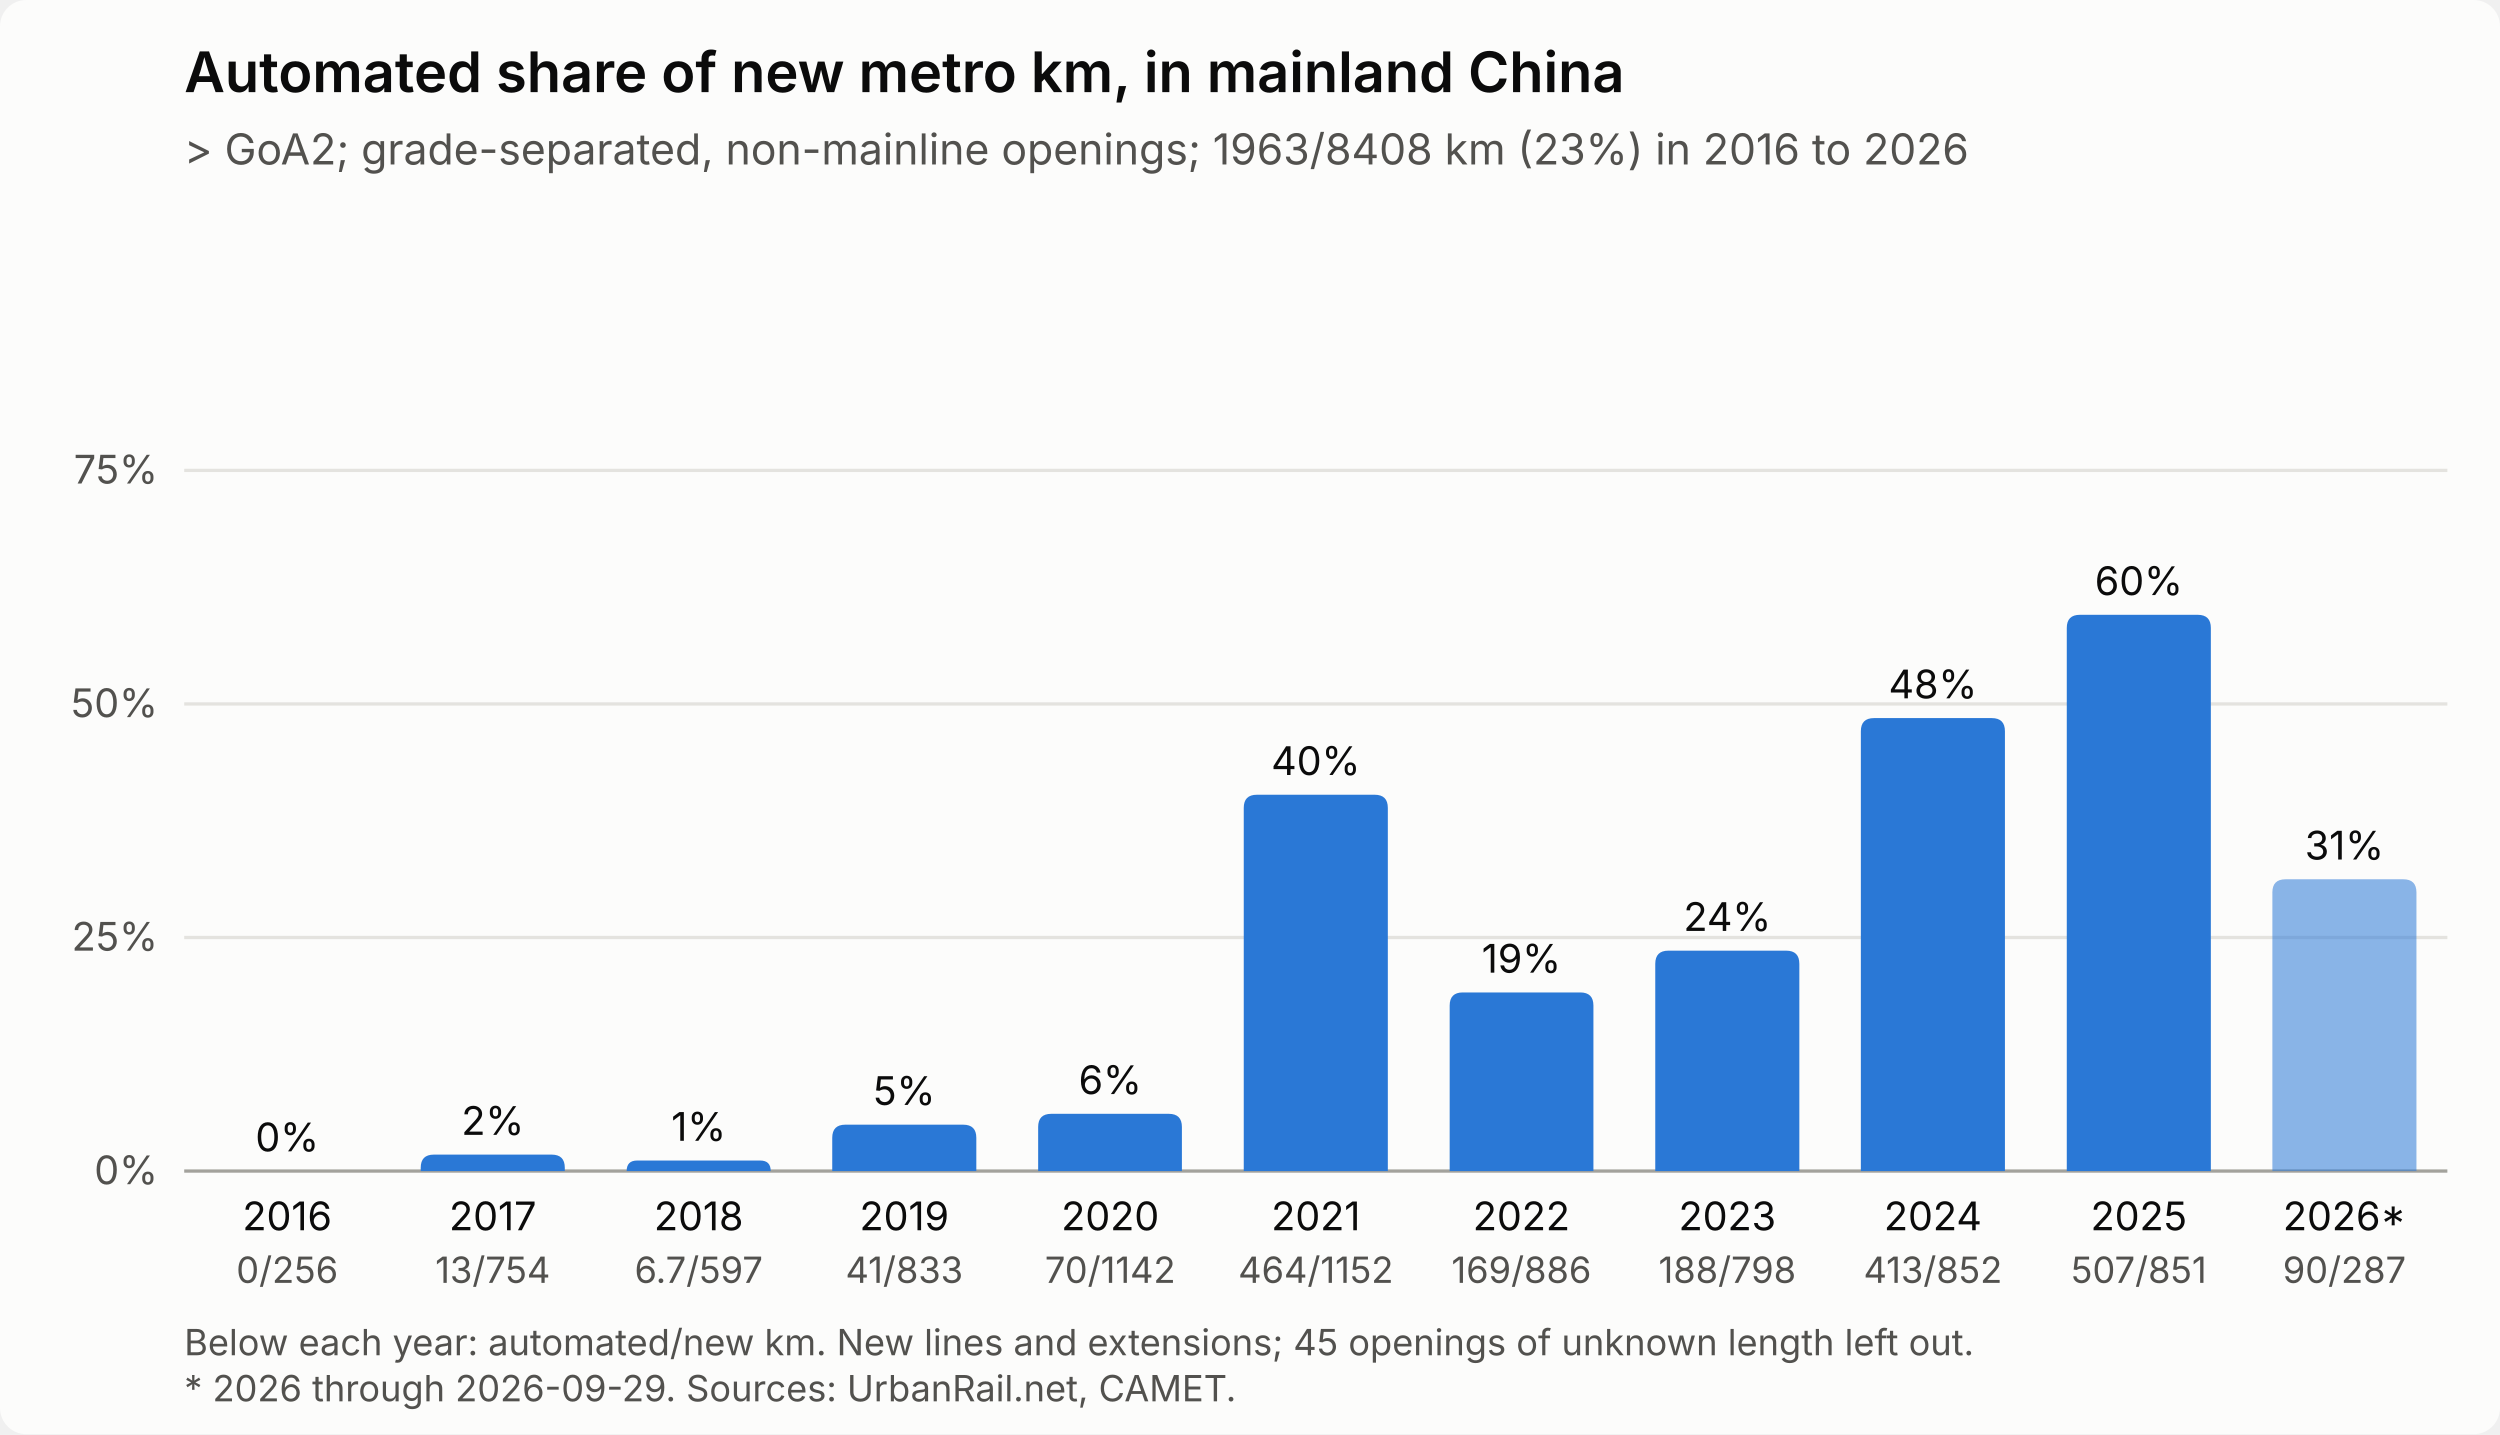
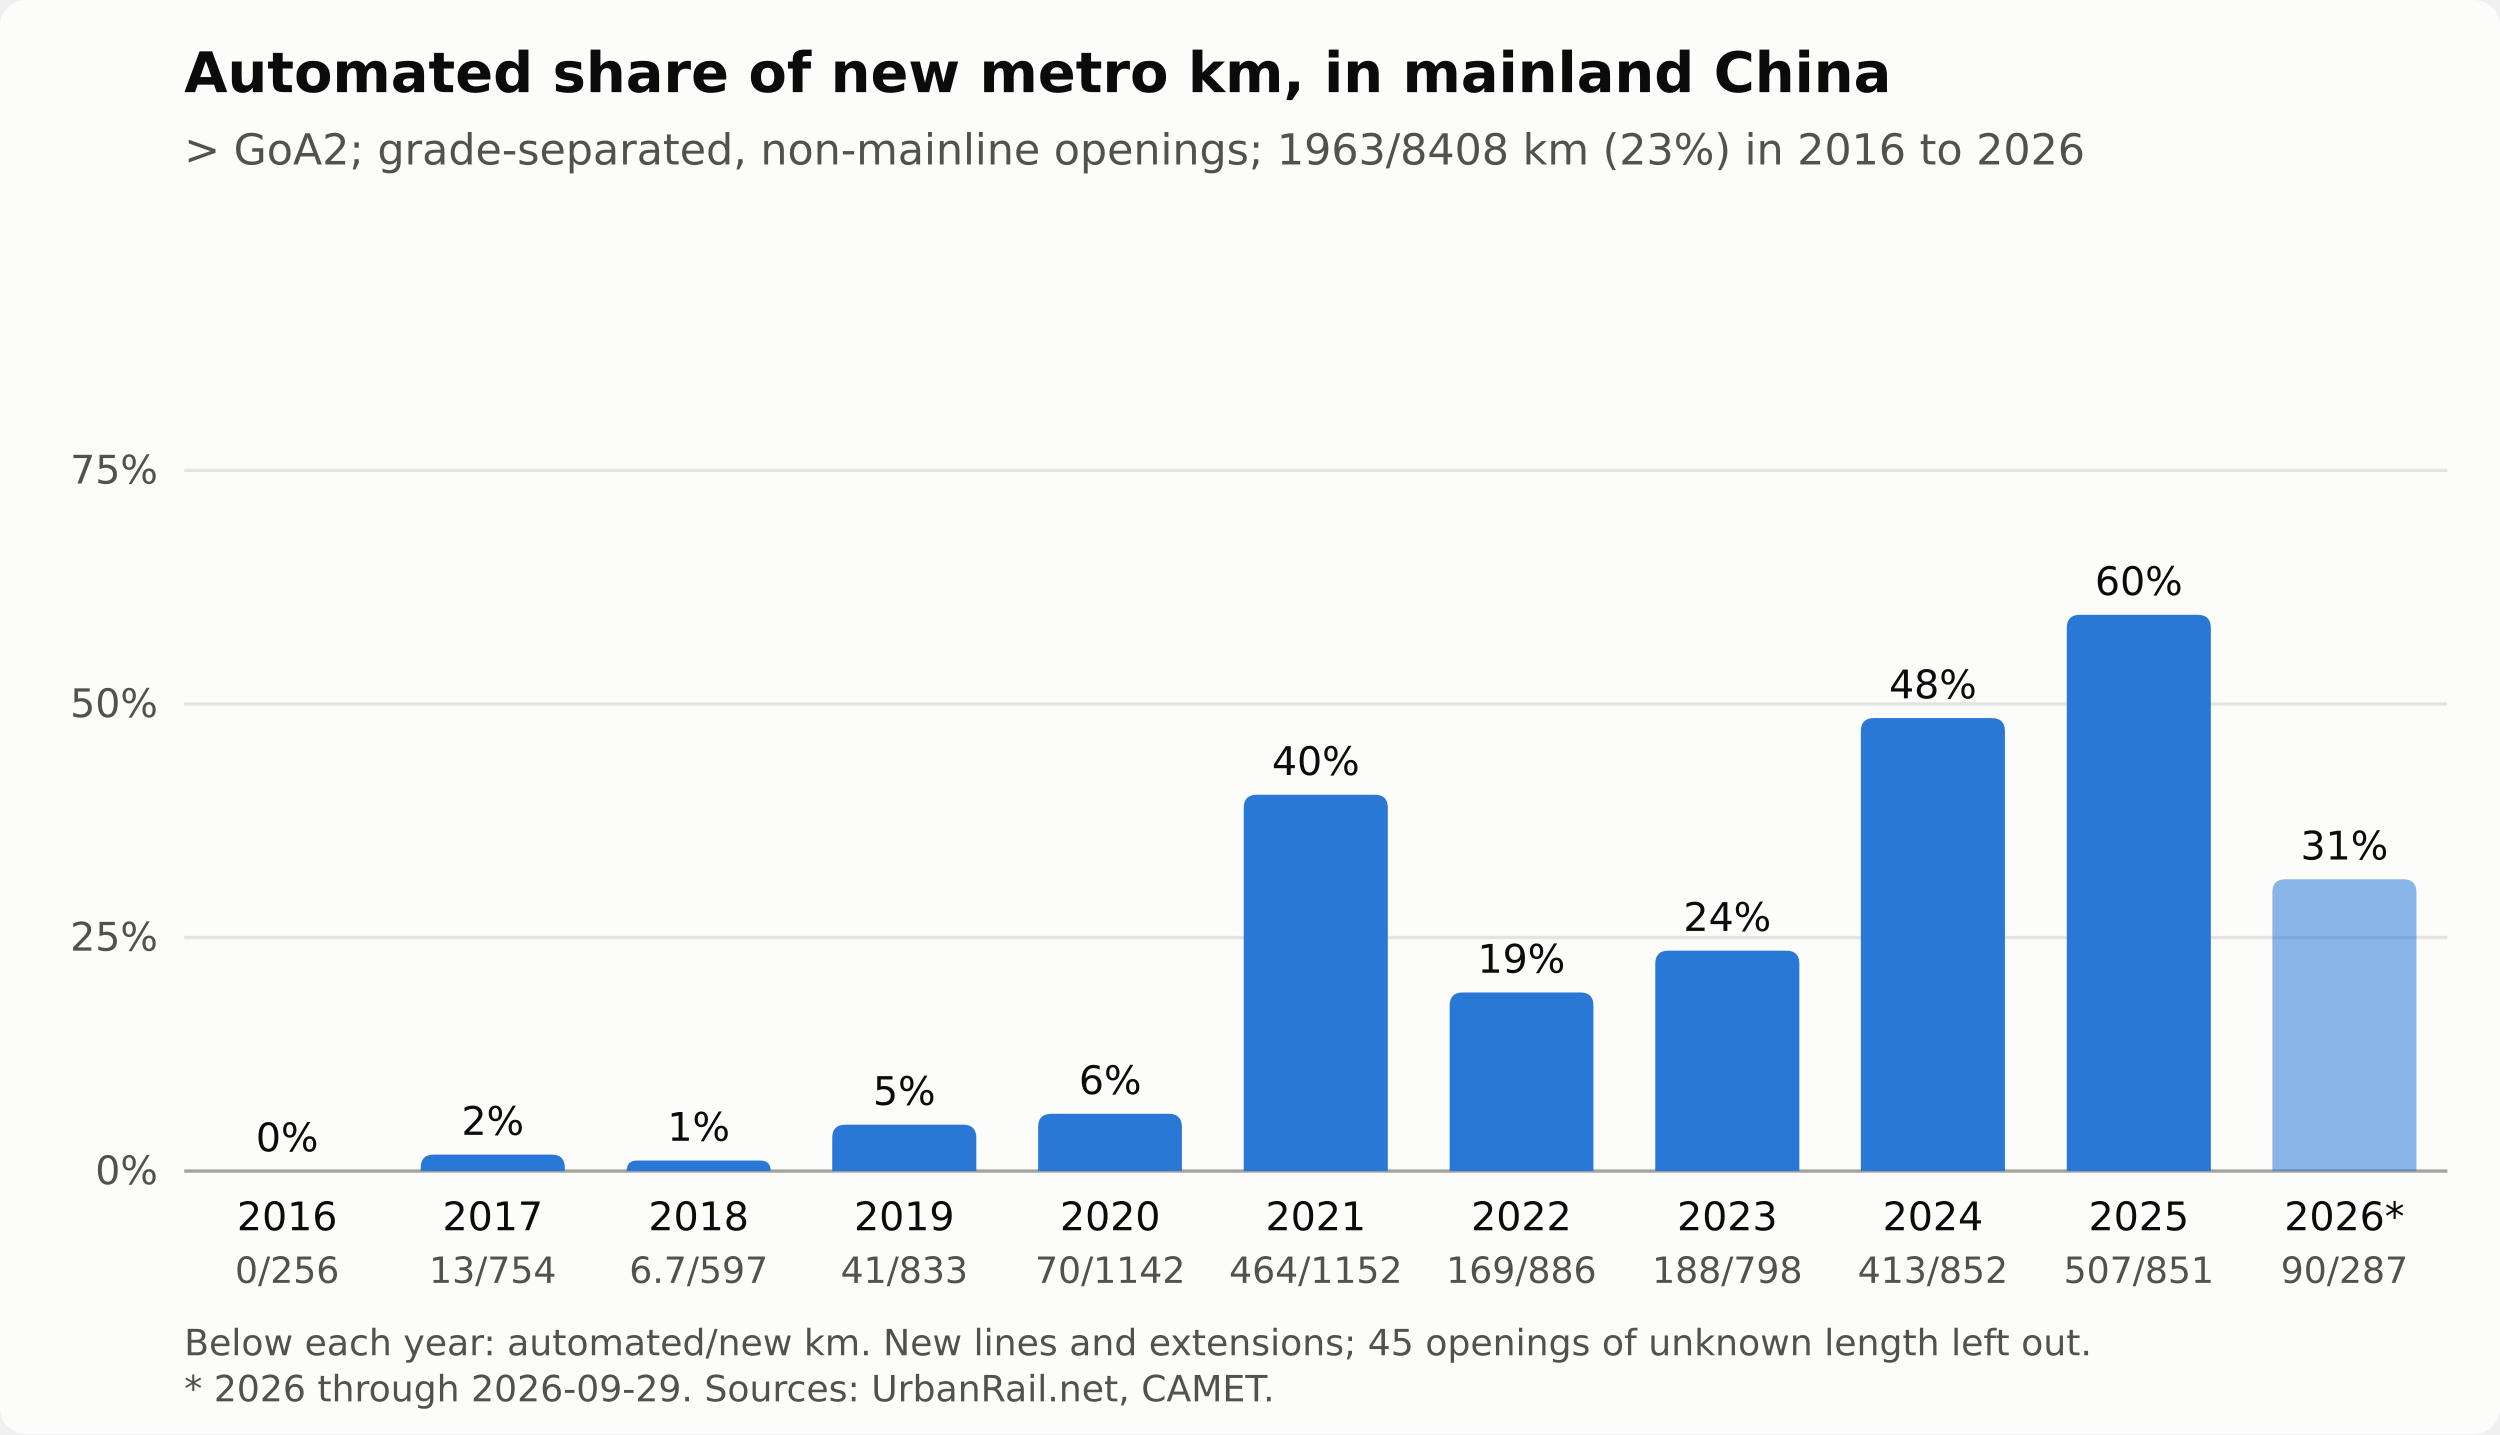
- <svg xmlns="http://www.w3.org/2000/svg" viewBox="0 0 760 436" width="760" height="436" role="img" aria-labelledby="t d" font-family="system-ui, -apple-system, Segoe UI, sans-serif">
+ <svg xmlns="http://www.w3.org/2000/svg" viewBox="0 0 760 436" width="760" height="436" role="img" aria-labelledby="t d" font-family="system-ui, -apple-system, Segoe UI, DejaVu Sans, sans-serif">
  <style>
.bg{fill:#fcfcfb}.bar{fill:#2a78d6}.bar.partial{fill-opacity:.55}
.grid{stroke:#e4e3df;stroke-width:1}.axis{stroke:#a3a29c;stroke-width:1}
.t1{fill:#0b0b0b}.t2{fill:#52514e}
@media (prefers-color-scheme: dark){
.bg{fill:#1a1a19}.bar{fill:#3987e5}.grid{stroke:#2e2e2c}.axis{stroke:#5d5c57}
.t1{fill:#ffffff}.t2{fill:#c3c2b7}}
</style>
  <rect class="bg" width="760" height="436" rx="8" />
  <text class="t1" x="56" y="28" font-size="17" font-weight="600">Automated share of new metro km, in mainland China</text>
  <text class="t2" x="56" y="50" font-size="13">&gt; GoA2; grade-separated, non-mainline openings; 1963/8408 km (23%) in 2016 to 2026</text>
  <line class="axis" x1="56" x2="744" y1="356.0" y2="356.0" />
  <text class="t2" x="48" y="360.0" font-size="12" text-anchor="end">0%</text>
  <line class="grid" x1="56" x2="744" y1="285.0" y2="285.0" />
  <text class="t2" x="48" y="289.0" font-size="12" text-anchor="end">25%</text>
  <line class="grid" x1="56" x2="744" y1="214.0" y2="214.0" />
  <text class="t2" x="48" y="218.0" font-size="12" text-anchor="end">50%</text>
  <line class="grid" x1="56" x2="744" y1="143.0" y2="143.0" />
  <text class="t2" x="48" y="147.0" font-size="12" text-anchor="end">75%</text>
  <g>
    <rect x="56.0" y="72" width="62.5" height="284" fill="transparent" />
    <path class="bar" d="M65.4,356.0 V356.0 Q65.4,356.0 65.4,356.0 H109.2 Q109.2,356.0 109.2,356.0 V356.0 Z" />
    <text class="t1" x="87.3" y="350.0" font-size="12" text-anchor="middle">0%</text>
  </g>
  <text class="t1" x="87.3" y="374.0" font-size="12" text-anchor="middle">2016</text>
  <text class="t2" x="87.3" y="390.0" font-size="11" text-anchor="middle">0/256</text>
  <g>
    <rect x="118.5" y="72" width="62.5" height="284" fill="transparent" />
    <path class="bar" d="M127.9,356.0 V355.0 Q127.9,351.0 131.9,351.0 H167.7 Q171.7,351.0 171.7,355.0 V356.0 Z" />
    <text class="t1" x="149.8" y="345.0" font-size="12" text-anchor="middle">2%</text>
  </g>
  <text class="t1" x="149.8" y="374.0" font-size="12" text-anchor="middle">2017</text>
  <text class="t2" x="149.8" y="390.0" font-size="11" text-anchor="middle">13/754</text>
  <g>
    <rect x="181.1" y="72" width="62.5" height="284" fill="transparent" />
    <path class="bar" d="M190.5,356.0 V356.0 Q190.5,352.8 193.7,352.8 H231.1 Q234.3,352.8 234.3,356.0 V356.0 Z" />
    <text class="t1" x="212.4" y="346.8" font-size="12" text-anchor="middle">1%</text>
  </g>
  <text class="t1" x="212.4" y="374.0" font-size="12" text-anchor="middle">2018</text>
  <text class="t2" x="212.4" y="390.0" font-size="11" text-anchor="middle">6.7/597</text>
  <g>
    <rect x="243.6" y="72" width="62.5" height="284" fill="transparent" />
    <path class="bar" d="M253.0,356.0 V345.9 Q253.0,341.9 257.0,341.9 H292.8 Q296.8,341.9 296.8,345.9 V356.0 Z" />
    <text class="t1" x="274.9" y="335.9" font-size="12" text-anchor="middle">5%</text>
  </g>
  <text class="t1" x="274.9" y="374.0" font-size="12" text-anchor="middle">2019</text>
  <text class="t2" x="274.9" y="390.0" font-size="11" text-anchor="middle">41/833</text>
  <g>
    <rect x="306.2" y="72" width="62.5" height="284" fill="transparent" />
    <path class="bar" d="M315.6,356.0 V342.6 Q315.6,338.6 319.6,338.6 H355.3 Q359.3,338.6 359.3,342.6 V356.0 Z" />
    <text class="t1" x="337.5" y="332.6" font-size="12" text-anchor="middle">6%</text>
  </g>
  <text class="t1" x="337.5" y="374.0" font-size="12" text-anchor="middle">2020</text>
  <text class="t2" x="337.5" y="390.0" font-size="11" text-anchor="middle">70/1142</text>
  <g>
    <rect x="368.7" y="72" width="62.5" height="284" fill="transparent" />
    <path class="bar" d="M378.1,356.0 V245.6 Q378.1,241.6 382.1,241.6 H417.9 Q421.9,241.6 421.9,245.6 V356.0 Z" />
    <text class="t1" x="400.0" y="235.6" font-size="12" text-anchor="middle">40%</text>
  </g>
  <text class="t1" x="400.0" y="374.0" font-size="12" text-anchor="middle">2021</text>
  <text class="t2" x="400.0" y="390.0" font-size="11" text-anchor="middle">464/1152</text>
  <g>
    <rect x="431.3" y="72" width="62.5" height="284" fill="transparent" />
    <path class="bar" d="M440.7,356.0 V305.7 Q440.7,301.7 444.7,301.7 H480.4 Q484.4,301.7 484.4,305.7 V356.0 Z" />
    <text class="t1" x="462.5" y="295.7" font-size="12" text-anchor="middle">19%</text>
  </g>
  <text class="t1" x="462.5" y="374.0" font-size="12" text-anchor="middle">2022</text>
  <text class="t2" x="462.5" y="390.0" font-size="11" text-anchor="middle">169/886</text>
  <g>
    <rect x="493.8" y="72" width="62.5" height="284" fill="transparent" />
    <path class="bar" d="M503.2,356.0 V293.0 Q503.2,289.0 507.2,289.0 H543.0 Q547.0,289.0 547.0,293.0 V356.0 Z" />
    <text class="t1" x="525.1" y="283.0" font-size="12" text-anchor="middle">24%</text>
  </g>
  <text class="t1" x="525.1" y="374.0" font-size="12" text-anchor="middle">2023</text>
  <text class="t2" x="525.1" y="390.0" font-size="11" text-anchor="middle">188/798</text>
  <g>
    <rect x="556.4" y="72" width="62.5" height="284" fill="transparent" />
    <path class="bar" d="M565.7,356.0 V222.3 Q565.7,218.3 569.7,218.3 H605.5 Q609.5,218.3 609.5,222.3 V356.0 Z" />
    <text class="t1" x="587.6" y="212.3" font-size="12" text-anchor="middle">48%</text>
  </g>
  <text class="t1" x="587.6" y="374.0" font-size="12" text-anchor="middle">2024</text>
  <text class="t2" x="587.6" y="390.0" font-size="11" text-anchor="middle">413/852</text>
  <g>
    <rect x="618.9" y="72" width="62.5" height="284" fill="transparent" />
    <path class="bar" d="M628.3,356.0 V190.9 Q628.3,186.9 632.3,186.9 H668.1 Q672.1,186.9 672.1,190.9 V356.0 Z" />
    <text class="t1" x="650.2" y="180.9" font-size="12" text-anchor="middle">60%</text>
  </g>
  <text class="t1" x="650.2" y="374.0" font-size="12" text-anchor="middle">2025</text>
  <text class="t2" x="650.2" y="390.0" font-size="11" text-anchor="middle">507/851</text>
  <g>
    <rect x="681.5" y="72" width="62.5" height="284" fill="transparent" />
    <path class="bar partial" d="M690.8,356.0 V271.3 Q690.8,267.3 694.8,267.3 H730.6 Q734.6,267.3 734.6,271.3 V356.0 Z" />
    <text class="t1" x="712.7" y="261.3" font-size="12" text-anchor="middle">31%</text>
  </g>
  <text class="t1" x="712.7" y="374.0" font-size="12" text-anchor="middle">2026*</text>
  <text class="t2" x="712.7" y="390.0" font-size="11" text-anchor="middle">90/287</text>
  <text class="t2" x="56" y="412" font-size="11">Below each year: automated/new km. New lines and extensions; 45 openings of unknown length left out.</text>
  <text class="t2" x="56" y="426" font-size="11">* 2026 through 2026-09-29. Sources: UrbanRail.net, CAMET.</text>
</svg>
